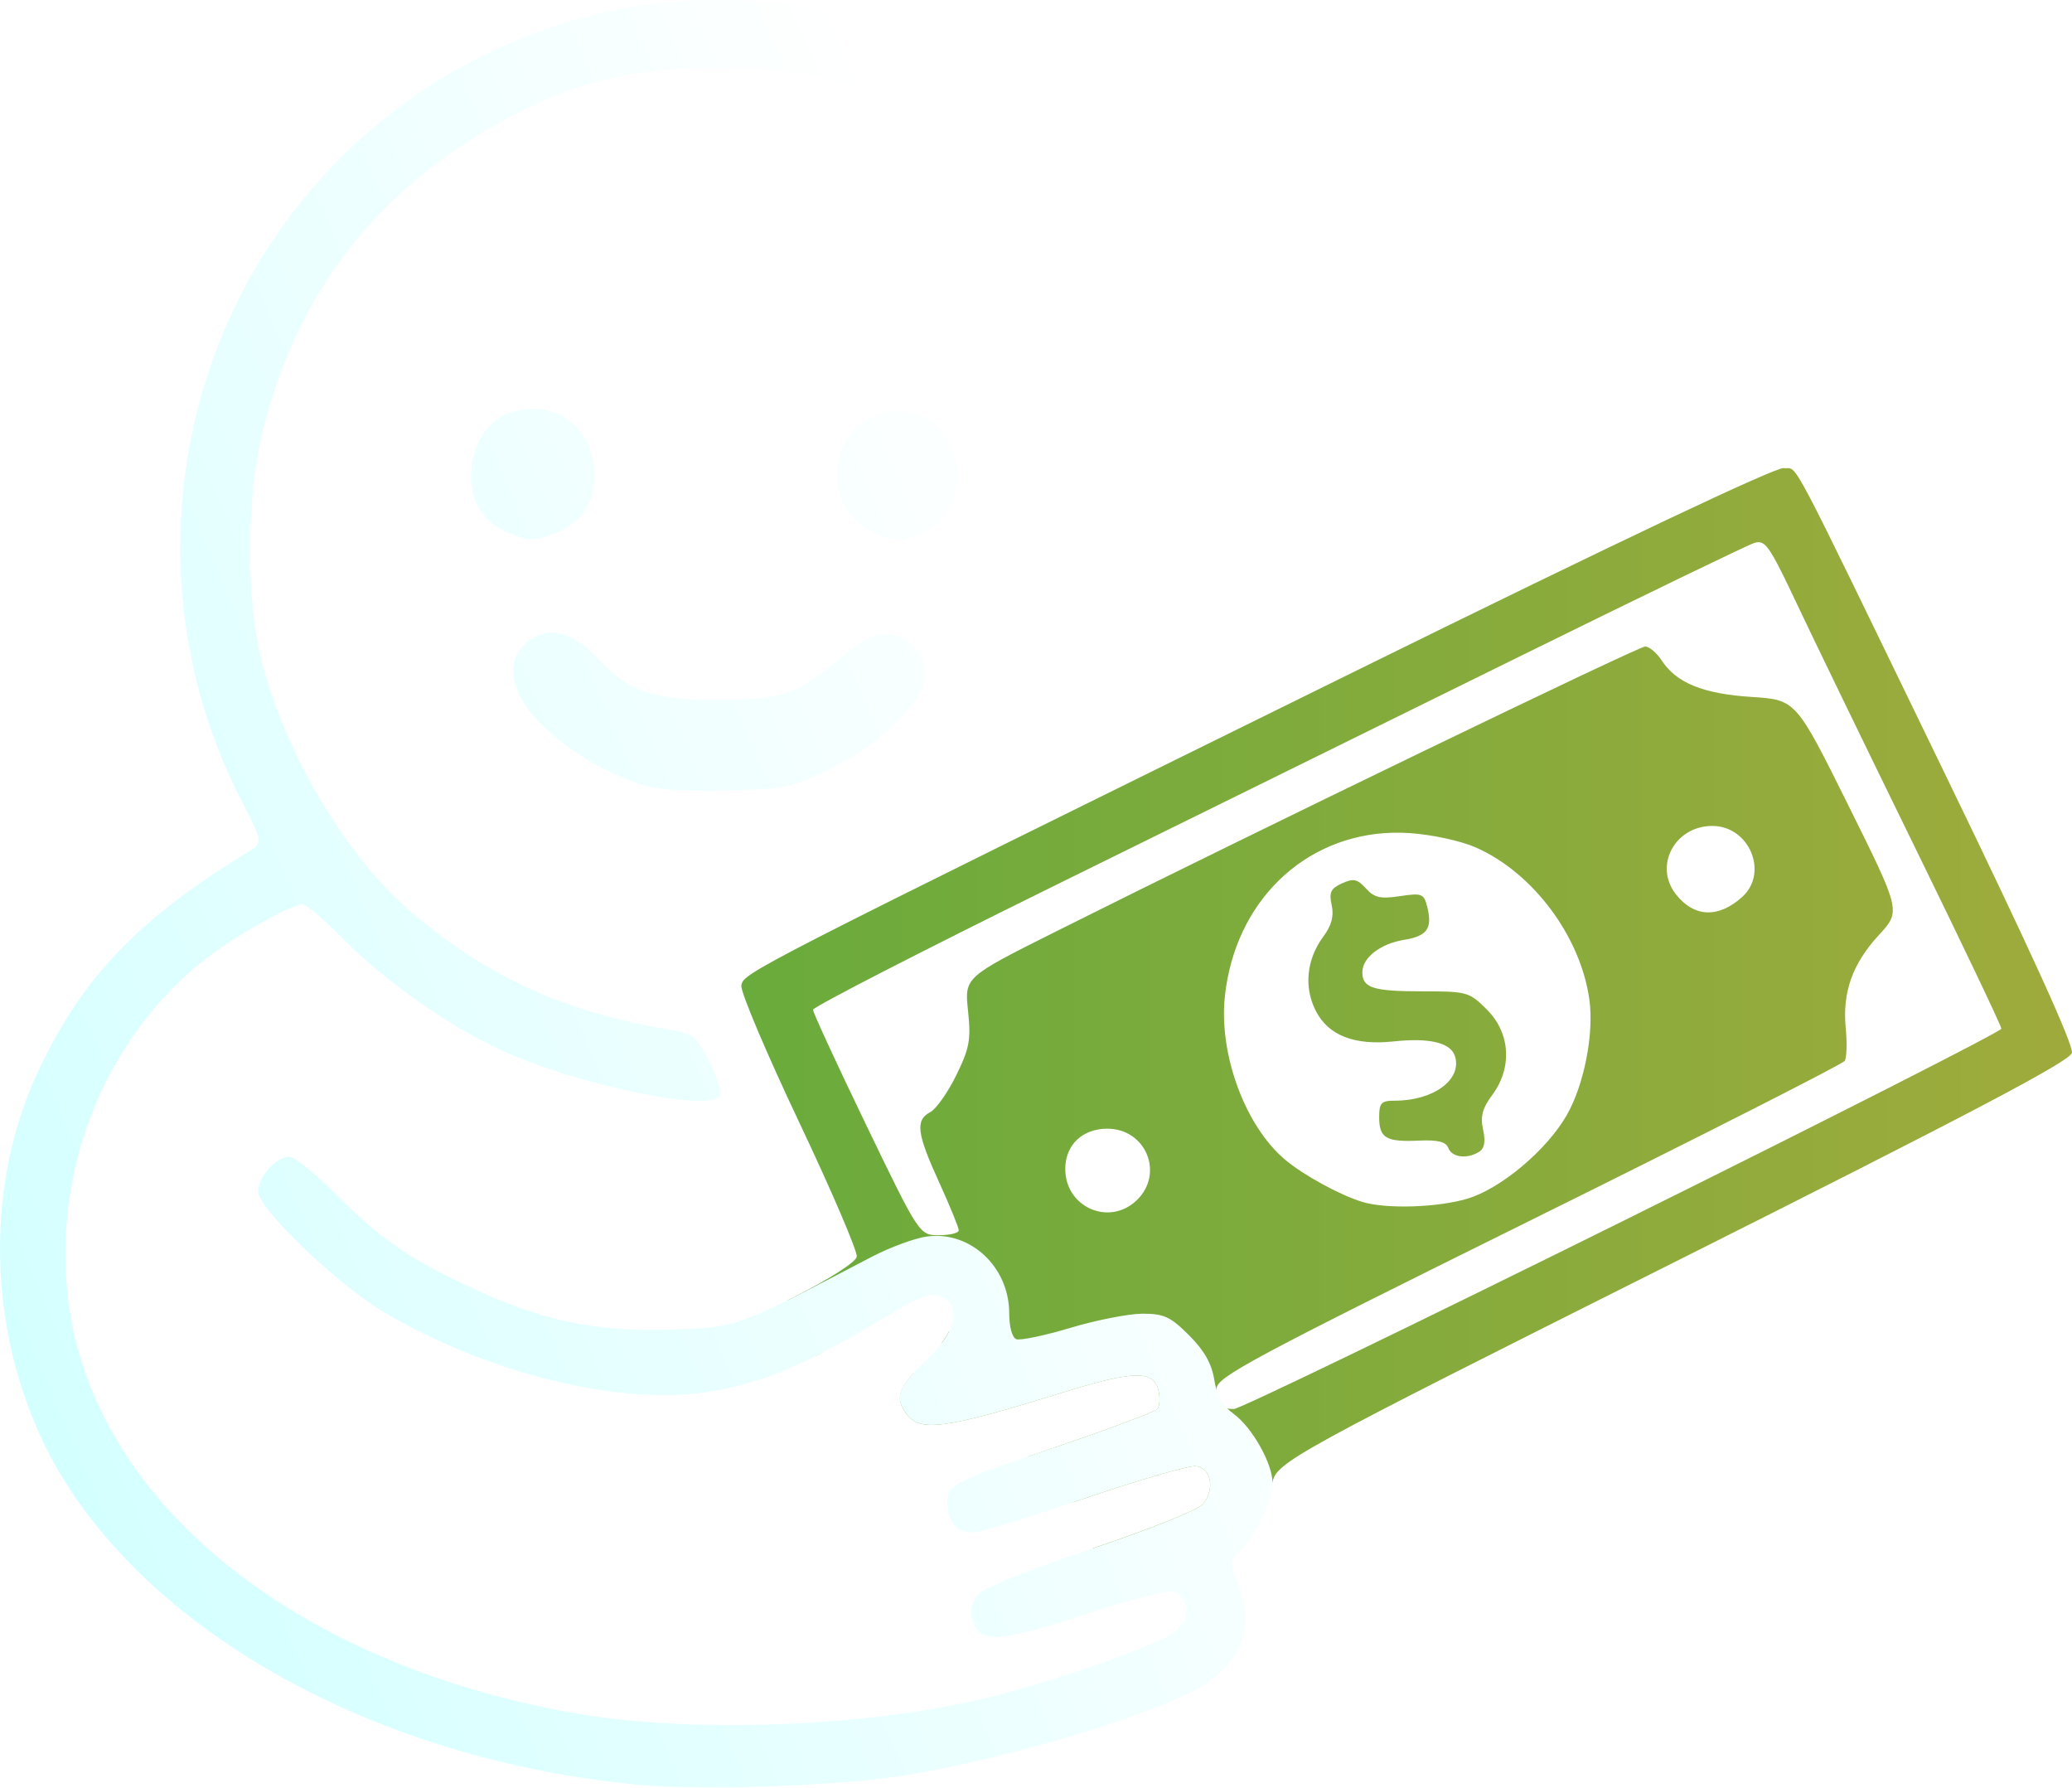
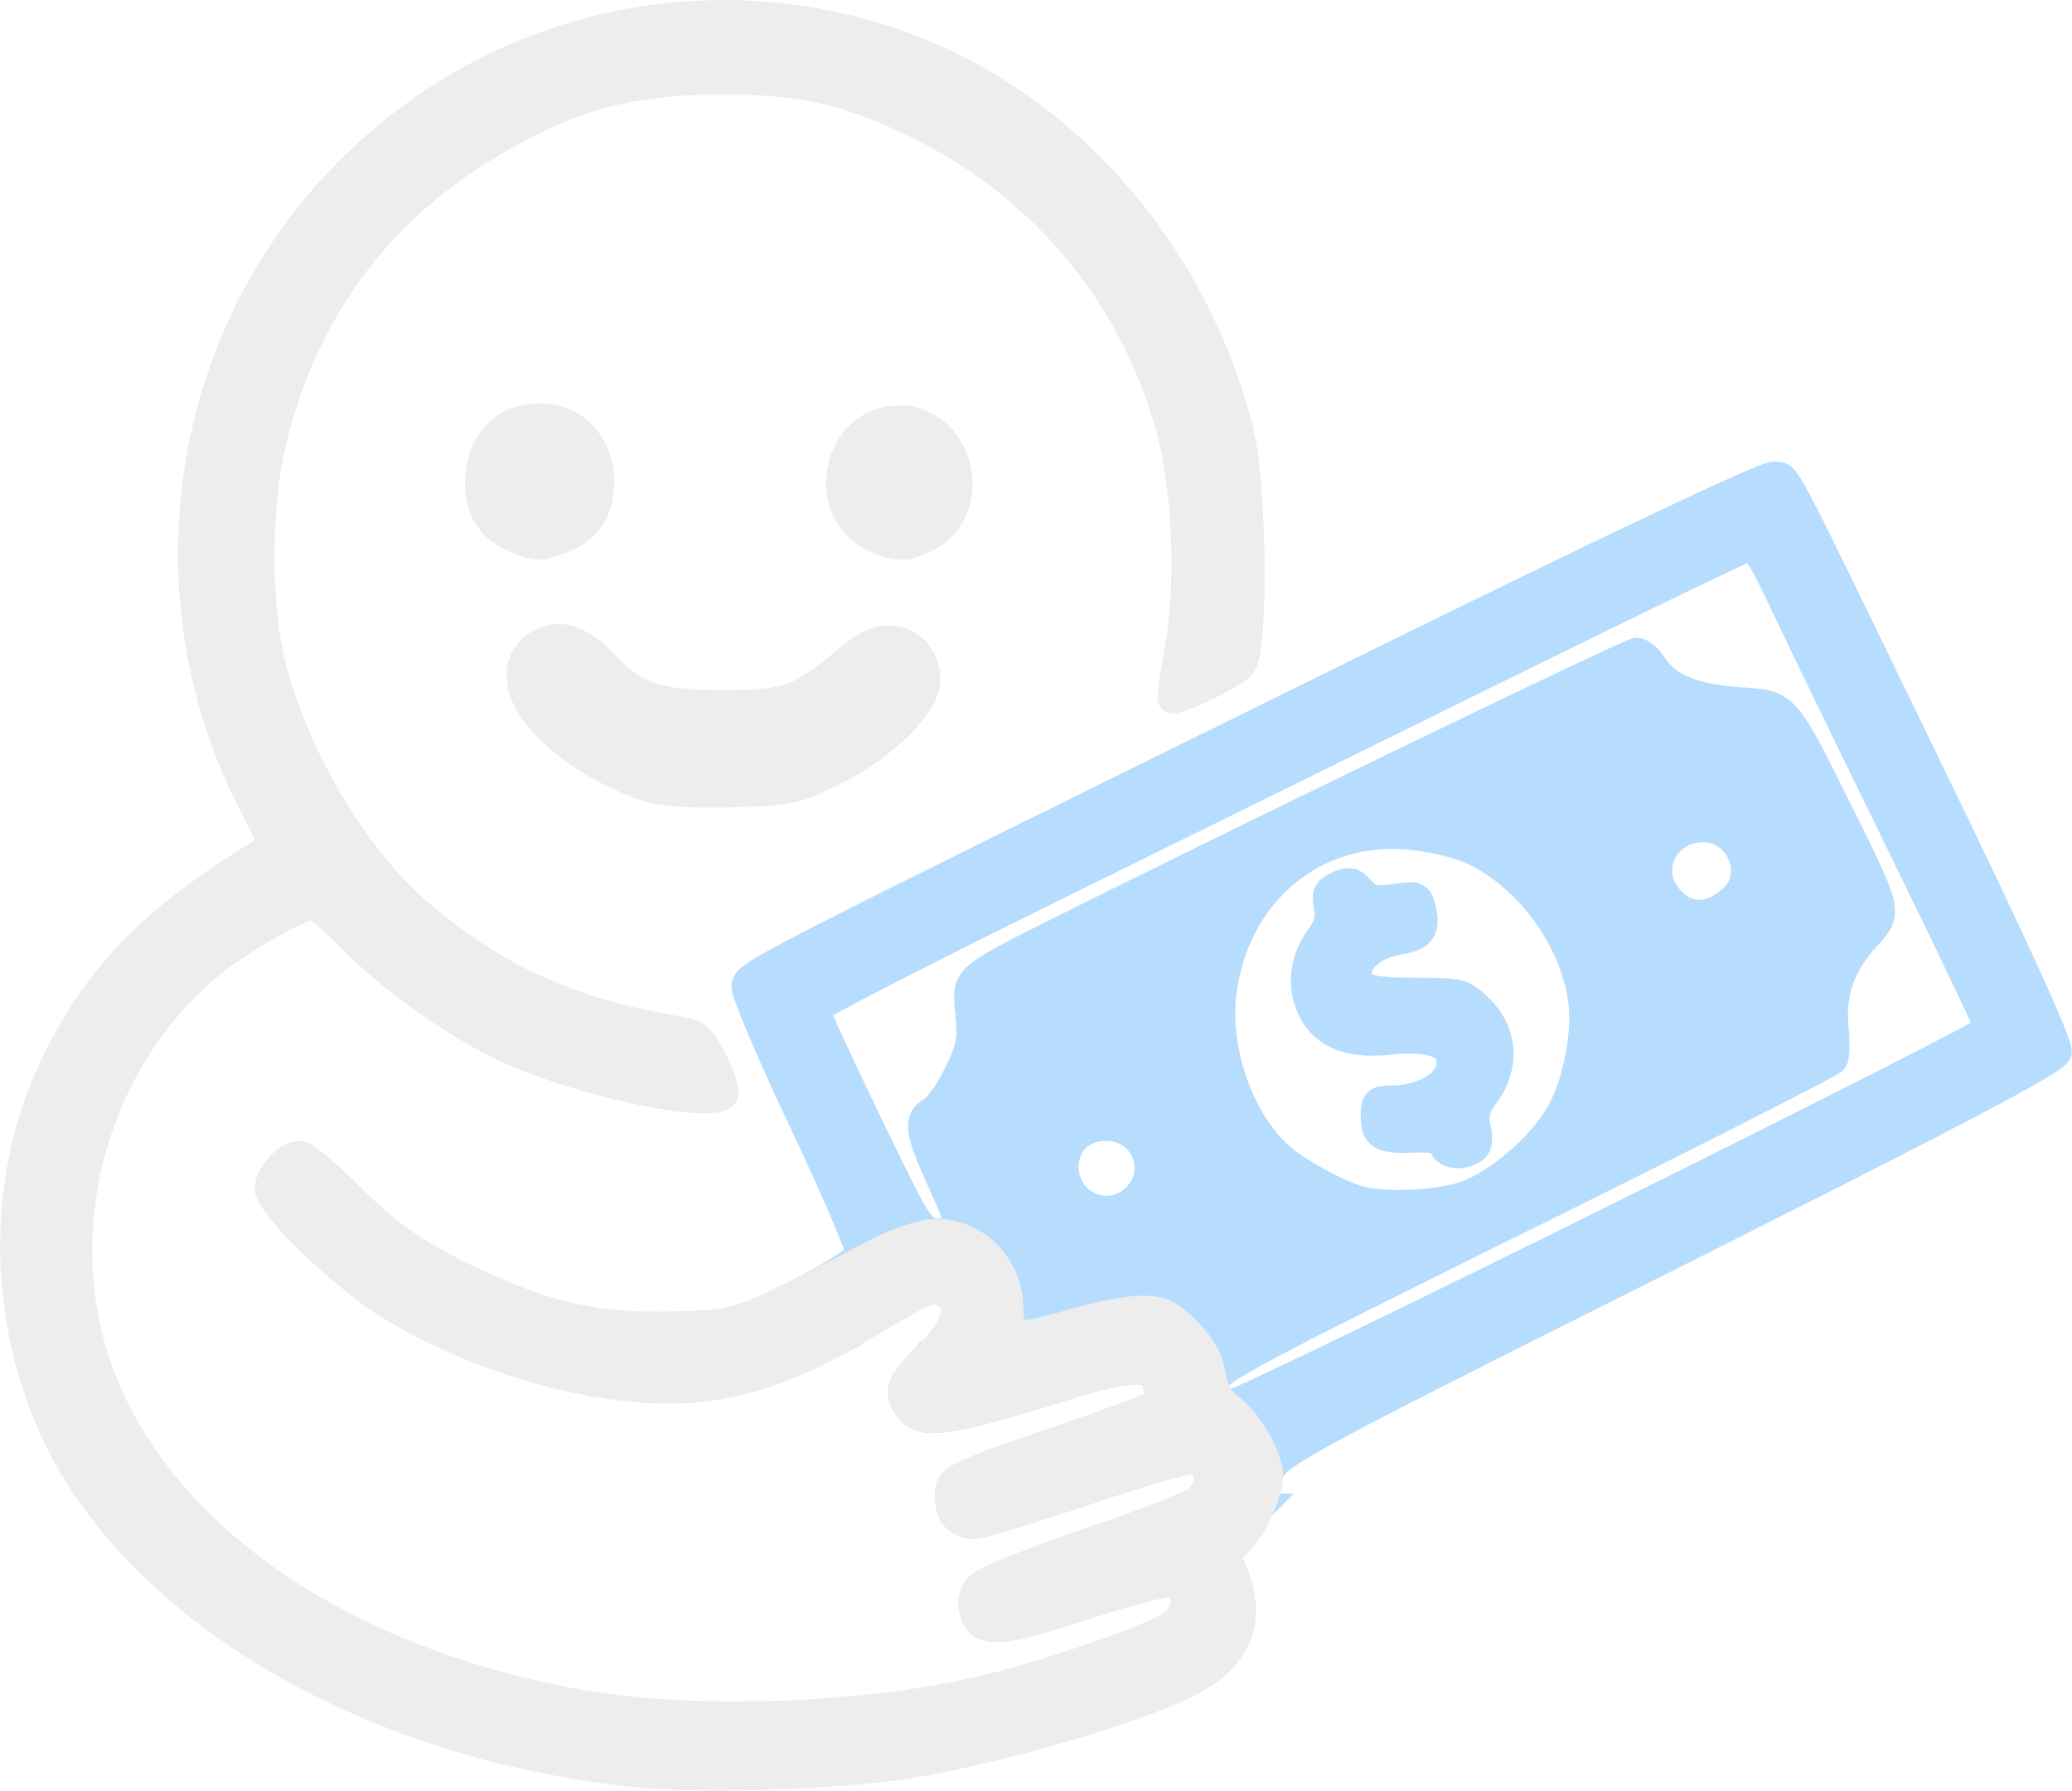
- <svg xmlns="http://www.w3.org/2000/svg" xmlns:xlink="http://www.w3.org/1999/xlink" width="369.632" height="318.809" viewBox="0 0 369.632 318.809" version="1.1" id="svg1" xml:space="preserve">
-   <defs id="defs1">
-     <linearGradient id="linearGradient27">
-       <stop style="stop-color:#c8ffff;stop-opacity:1;" offset="0" id="stop27" />
-       <stop style="stop-color:#ffffff;stop-opacity:1;" offset="1" id="stop28" />
-     </linearGradient>
-     <linearGradient id="linearGradient24">
-       <stop style="stop-color:#69ab3c;stop-opacity:1;" offset="0" id="stop24" />
-       <stop style="stop-color:#9fab3c;stop-opacity:1;" offset="1" id="stop25" />
-     </linearGradient>
-     <linearGradient xlink:href="#linearGradient24" id="linearGradient25" x1="262.043" y1="126.626" x2="499.423" y2="126.626" gradientUnits="userSpaceOnUse" />
-     <linearGradient xlink:href="#linearGradient27" id="linearGradient28" x1="86.698" y1="240.039" x2="356.803" y2="122.233" gradientUnits="userSpaceOnUse" />
-   </defs>
-   <g id="layer1" transform="translate(-78.36355,-77.64918)">
-     <g id="g2" transform="translate(-51.42714,133.7668)">
-       <path id="path3" style="fill:url(#linearGradient25)" d="m 447.998,27.375 c -1.425,-0.205 -29.533,13.112 -75.967,35.992 -109.753,54.08 -109.664,54.035 -109.984,56.334 -0.153,1.1 4.483,12.053 10.305,24.34 5.822,12.287 10.448,23.087 10.279,24 -0.179,0.97 -4.806,3.945 -11.137,7.16 -0.507,0.257 -0.744,0.362 -1.205,0.596 0.158,0.367 0.321,0.708 0.477,1.078 0.746,1.281 3.664,6.901 4.609,8.828 0.373,-0.186 0.776,-0.408 1.154,-0.602 -0.316,-0.097 -0.629,-0.201 -0.939,-0.312 -0.226,-0.081 -0.366,-0.311 -0.549,-0.467 -0.289,-0.341 -0.593,-0.667 -0.865,-1.021 -0.086,-0.112 -0.152,-0.24 -0.205,-0.371 -0.266,-0.66 -0.457,-1.134 -0.447,-1.816 0.083,-5.543 4.956,-6.195 6.105,-1.959 0.076,0.009 0.15,0.013 0.213,0.002 0.371,-0.064 0.729,-0.184 1.092,-0.285 1.594,-0.447 1.182,-0.329 2.693,-0.926 0.185,-0.075 0.358,-0.177 0.541,-0.258 0.222,-1.25 1.367,-2.552 3.641,-3.248 0.862,-0.264 1.719,-0.543 2.562,-0.861 1.066,-0.402 2.093,-0.91 3.189,-1.227 0.327,-0.031 0.655,-0.07 0.982,-0.092 -0.182,-1.313 0.397,-2.18 2.43,-2.125 0.438,0.012 0.945,0.068 1.525,0.17 0.822,0.145 1.608,0.414 2.381,0.721 1.007,0.373 1.871,0.979 2.656,1.697 0.168,0.153 0.336,0.309 0.471,0.492 0.367,0.499 0.687,1.032 1.029,1.547 0.529,1.171 0.883,2.475 0.9,3.771 0.006,0.43 -0.011,0.859 -0.016,1.289 -0.077,1.31 -0.431,2.577 -0.721,3.85 -0.072,0.272 -0.107,0.551 -0.141,0.83 -1.227,10.166 -9.879,10.986 -12.178,4.201 -2.915,3.222 -3.128,4.738 -1.604,7.064 2.414,3.684 6.625,3.148 28.508,-3.635 12.143,-3.764 15.774,-3.842 16.648,-0.359 0.355,1.415 0.245,2.976 -0.246,3.467 -0.491,0.491 -7.533,3.154 -15.646,5.92 -3.149,1.073 -4.995,1.723 -7.297,2.52 1.141,0.41 2.219,0.997 3.197,1.74 0.715,0.722 1.494,1.385 2.145,2.166 0.422,0.507 0.736,1.096 1.055,1.674 0.478,0.866 0.886,1.763 1.252,2.676 0.882,-0.296 1.533,-0.483 2.434,-0.791 9.738,-3.331 18.671,-5.918 19.852,-5.75 2.76,0.393 3.398,4.319 1.113,6.844 -0.923,1.02 -9.601,4.476 -19.512,7.799 0.348,0.294 0.702,0.581 1.047,0.879 0.72,0.622 1.449,1.235 2.137,1.893 0.671,0.641 1.29,1.334 1.936,2 0.31,0.366 0.658,0.707 0.973,1.07 1.307,-0.473 2.643,-0.862 3.994,-1.203 -0.646,-4.772 3.775,-9.892 13.268,-9.895 0.139,-2e-5 0.279,3e-5 0.418,0 0.671,0 1.342,2.5e-4 2.014,-0.002 0.889,-0.002 1.779,-0.005 2.668,-0.012 0.4,-0.003 0.8,-0.008 1.199,-0.014 0.243,-0.269 0.487,-0.518 0.732,-0.762 -0.687,0.001 -1.372,0.024 -2.059,0.057 -0.516,0.027 -0.501,0.027 -1,0.055 -0.137,0.008 -0.274,0.041 -0.41,0.023 -0.288,-0.037 -0.692,0.056 -0.852,-0.186 -0.432,-0.652 -0.783,-1.445 -0.744,-2.227 0.006,-0.111 0.055,-0.203 0.127,-0.283 -0.17,-0.782 0.442,-1.727 1.996,-2.037 0.564,-0.113 1.126,-0.226 1.691,-0.326 0.769,-0.149 1.527,-0.349 2.293,-0.51 0.181,-0.039 0.362,-0.077 0.543,-0.115 0.706,-3.771 3.216,-5.066 71.361,-39.242 53.224,-26.692 70.913,-36.002 71.301,-37.521 0.339,-1.329 -7.536,-18.616 -23.006,-50.5 C 447.894,22.416 450.72,27.767 447.998,27.375 Z m -4.584,13.217 c 0.217,-0.011 0.424,0.017 0.633,0.102 1.254,0.506 2.566,3 6.191,10.68 2.941,6.23 12.376,25.687 20.967,43.236 8.591,17.55 15.621,32.289 15.621,32.754 0,0.465 -30.411,15.919 -67.576,34.342 -37.165,18.423 -68.365,33.496 -69.332,33.496 -2.347,0 -3.092,-0.876 -3.092,-3.635 0,-2.043 6.229,-5.382 55.713,-29.867 30.641,-15.162 55.997,-28.031 56.346,-28.596 0.349,-0.565 0.427,-3.196 0.172,-5.848 -0.615,-6.405 1.197,-11.478 5.936,-16.619 3.902,-4.233 3.903,-4.233 -5.459,-23.084 -9.362,-18.851 -9.363,-18.851 -17.285,-19.361 -8.638,-0.557 -13.392,-2.49 -16.027,-6.512 -0.893,-1.364 -2.221,-2.479 -2.949,-2.479 -1.256,0 -70.361,33.418 -105.182,50.863 -16.235,8.134 -16.234,8.133 -15.611,14.092 0.543,5.194 0.274,6.673 -2.092,11.508 -1.493,3.051 -3.579,6.012 -4.637,6.578 -2.711,1.451 -2.421,3.758 1.576,12.529 1.925,4.224 3.5,8.073 3.5,8.555 0,0.481 -1.581,0.875 -3.512,0.875 -3.511,0 -3.511,-10e-4 -13,-19.654 -5.219,-10.809 -9.488,-20.06 -9.488,-20.557 0,-0.497 19.238,-10.383 42.75,-21.969 23.512,-11.585 60.804,-29.961 82.869,-40.834 22.065,-10.873 41.091,-20.077 42.281,-20.455 0.244,-0.078 0.471,-0.129 0.688,-0.141 z m -8.152,50.609 c 6.599,0 10.106,8.363 5.314,12.676 -4.242,3.819 -8.567,3.645 -11.809,-0.477 -3.998,-5.083 -0.21,-12.199 6.494,-12.199 z m -57.119,1.215 c 1.047,-0.03 2.109,-0.009 3.184,0.064 3.908,0.266 9.084,1.391 11.719,2.549 10.222,4.493 18.731,15.895 20.283,27.184 0.84,6.11 -0.959,15.227 -4.068,20.623 -3.592,6.232 -11.769,13.09 -17.713,14.855 -5.342,1.586 -14.488,1.867 -18.721,0.574 -4.018,-1.227 -10.491,-4.765 -13.783,-7.535 -7.126,-5.996 -11.849,-18.809 -10.742,-29.143 1.809,-16.895 14.142,-28.722 29.842,-29.172 z m -6.625,8.496 c -0.62,-0.131 -1.304,0.067 -2.328,0.533 -2.007,0.915 -2.336,1.608 -1.836,3.883 0.429,1.954 -0.01,3.604 -1.488,5.604 -3.002,4.061 -3.505,9.051 -1.338,13.27 2.249,4.379 6.859,6.178 13.908,5.432 6.401,-0.678 10.147,0.226 10.91,2.631 1.315,4.142 -3.789,7.938 -10.67,7.938 -2.488,0 -2.85,0.375 -2.85,2.941 0,3.726 1.224,4.452 7.057,4.186 3.453,-0.157 4.852,0.195 5.287,1.33 0.647,1.687 3.371,2.009 5.512,0.652 0.93,-0.59 1.146,-1.826 0.684,-3.934 -0.518,-2.357 -0.135,-3.803 1.643,-6.207 3.604,-4.874 3.217,-11.03 -0.953,-15.199 -3.164,-3.162 -3.539,-3.27 -11.5,-3.27 -8.83,0 -10.729,-0.603 -10.729,-3.404 0,-2.604 3.213,-5.094 7.463,-5.783 4.105,-0.666 5.071,-2.047 4.111,-5.871 -0.596,-2.375 -0.938,-2.509 -4.881,-1.918 -3.485,0.523 -4.564,0.277 -6.062,-1.379 -0.764,-0.844 -1.32,-1.303 -1.939,-1.434 z m -44.191,44.289 c 6.944,0 10.218,8.098 5.186,12.826 -4.914,4.617 -12.686,1.161 -12.686,-5.641 0,-4.269 3.044,-7.186 7.5,-7.186 z m -28.223,36.105 c -0.323,0.668 -0.767,1.361 -1.291,2.066 2.012,0.504 2.038,-0.461 1.291,-2.066 z" />
-       <path id="path2" style="fill:url(#linearGradient28)" d="m 255.223,-56.074 c -24.964,0.758 -49.137,11.415 -67.092,30.609 -27.994,29.927 -34.213,75.197 -15.377,111.924 3.979,7.758 3.979,7.758 1.275,9.402 -19.772,12.028 -29.93,22.726 -37.715,39.719 -10.566,23.062 -8.129,52.751 6.088,74.172 18.626,28.063 57.401,48.225 100.832,52.43 10.256,0.993 30.632,0.486 44.092,-1.1 15.089,-1.777 42.041,-9.233 54.178,-14.986 9.484,-4.496 12.577,-11.562 8.906,-20.348 -1.31,-3.134 -1.262,-3.527 0.641,-5.219 2.511,-2.232 5.722,-8.997 5.752,-12.117 0.033,-3.39 -3.587,-9.862 -6.875,-12.293 -2.029,-1.5 -3.072,-3.328 -3.527,-6.178 -0.454,-2.841 -1.795,-5.195 -4.494,-7.895 -3.307,-3.307 -4.468,-3.846 -8.287,-3.846 -2.443,0 -8.226,1.133 -12.852,2.518 -4.626,1.384 -8.979,2.298 -9.676,2.031 -0.741,-0.284 -1.266,-2.212 -1.266,-4.648 0,-8.239 -6.934,-14.709 -14.654,-13.674 -2.166,0.291 -6.618,1.929 -9.893,3.641 -24.535,12.824 -23.921,12.603 -36.129,12.967 -13.422,0.401 -22.791,-1.614 -35.748,-7.686 -10.801,-5.061 -15.75,-8.506 -23.842,-16.598 -3.603,-3.603 -7.267,-6.551 -8.143,-6.551 -2.29,0 -5.592,3.631 -5.592,6.148 0,3.093 14.148,16.665 22.555,21.637 18.055,10.677 41.172,16.473 56.957,14.277 9.125,-1.269 17.159,-4.444 28.988,-11.453 10.603,-6.283 11.454,-6.62 13.75,-5.439 3.139,1.615 2.145,6.04 -2.33,10.377 -5.724,5.547 -6.403,7.068 -4.469,10.02 2.414,3.684 6.625,3.148 28.508,-3.635 12.143,-3.764 15.774,-3.842 16.648,-0.359 0.355,1.415 0.245,2.976 -0.246,3.467 -0.491,0.491 -7.532,3.154 -15.646,5.92 -21.564,7.35 -21.715,7.426 -21.715,10.789 0,3.414 1.609,5.252 4.598,5.252 1.209,0 10.165,-2.726 19.902,-6.057 9.738,-3.331 18.671,-5.918 19.852,-5.75 2.76,0.393 3.398,4.319 1.113,6.844 -0.939,1.038 -9.841,4.589 -19.965,7.963 -10.397,3.466 -19.018,6.914 -20.004,8.004 -1.166,1.288 -1.526,2.743 -1.1,4.441 1.123,4.474 4.605,4.333 20.158,-0.811 7.787,-2.575 14.881,-4.405 15.764,-4.066 2.855,1.095 3.115,4.46 0.537,6.938 -2.282,2.193 -20.611,8.726 -33.355,11.889 -21.645,5.372 -53.462,6.561 -74.5,2.783 -50.067,-8.99 -85.439,-37.939 -89.859,-73.543 -2.839,-22.865 6.261,-46.077 23.598,-60.199 5.4,-4.399 15.985,-10.436 18.299,-10.436 0.602,0 3.91,2.857 7.352,6.35 7.196,7.303 19.074,15.625 28.223,19.773 13.421,6.085 36.974,10.974 38.781,8.049 0.373,-0.603 -0.459,-3.343 -1.85,-6.088 -2.207,-4.355 -3.009,-5.068 -6.287,-5.602 -19.276,-3.138 -33.057,-9.331 -46.871,-21.062 -11.319,-9.612 -22.117,-27.504 -26.504,-43.92 -3.227,-12.075 -3.073,-30.704 0.359,-43.57 6.665,-24.986 21.833,-43.391 45.623,-55.363 11.219,-5.646 20.491,-7.729 34.637,-7.781 14.349,-0.053 22.307,1.624 34.234,7.213 23.764,11.136 40.723,31.267 47.408,56.277 2.857,10.689 3.494,28.143 1.426,39.088 -0.921,4.875 -1.495,9.044 -1.275,9.264 0.724,0.724 11.255,-4.379 12.746,-6.176 2.358,-2.841 2.044,-32.659 -0.447,-42.451 -8.353,-32.83 -32.134,-59.62 -62.174,-70.045 -11.164,-3.874 -22.674,-5.575 -34.021,-5.23 z m -31.025,72.924 c -0.945,0.055 -1.923,0.218 -2.924,0.494 -4.422,1.221 -7.438,5.834 -7.443,11.385 -0.004,4.821 2.135,8.19 6.373,10.035 3.986,1.735 4.962,1.74 9.023,0.043 4.429,-1.85 6.601,-5.168 6.596,-10.078 -0.007,-7.423 -5.01,-12.265 -11.625,-11.879 z m 65.629,0.352 c -11.305,0 -14.884,16.354 -4.68,21.387 4.013,1.979 6.032,1.998 9.711,0.096 10.022,-5.182 6.205,-21.482 -5.031,-21.482 z m -61.471,39.514 c -0.87,-0.015 -1.719,0.151 -2.547,0.494 -4.212,1.745 -5.586,5.918 -3.439,10.441 2.926,6.166 12.09,12.931 21.957,16.209 2.645,0.879 7.784,1.225 15.176,1.023 10.557,-0.288 11.586,-0.507 18.59,-3.969 9.031,-4.464 16.734,-12.085 16.734,-16.559 0,-4.127 -2.841,-7.256 -6.689,-7.365 -2.318,-0.066 -4.474,0.993 -7.992,3.922 -8.477,7.058 -10.571,7.789 -22.318,7.789 -11.488,0 -15.853,-1.455 -21,-6.998 -3.053,-3.288 -5.861,-4.944 -8.471,-4.988 z" />
+ <svg xmlns="http://www.w3.org/2000/svg" width="374.696" height="323.819" viewBox="0 0 374.696 323.819" version="1.1" id="svg1" xml:space="preserve">
+   <defs id="defs1" />
+   <g id="layer1" transform="translate(-75.8358,-75.1492)">
+     <g id="g2" transform="translate(-51.42714,133.7669)">
+       <path id="path3" style="fill:#b6dcfe;fill-opacity:1;stroke:#b6dcfe;stroke-width:5;stroke-dasharray:none;stroke-opacity:1" d="m 447.998,27.375 c -1.425,-0.205 -29.533,13.112 -75.967,35.992 -109.753,54.08 -109.664,54.035 -109.984,56.334 -0.153,1.1 4.483,12.053 10.305,24.34 5.822,12.287 10.448,23.087 10.279,24 -0.179,0.97 -4.806,3.945 -11.137,7.16 -0.507,0.257 -0.744,0.362 -1.205,0.596 0.158,0.367 0.321,0.708 0.477,1.078 0.746,1.281 3.664,6.901 4.609,8.828 0.373,-0.186 0.776,-0.408 1.154,-0.602 -0.316,-0.097 -0.629,-0.201 -0.939,-0.312 -0.226,-0.081 -0.366,-0.311 -0.549,-0.467 -0.289,-0.341 -0.593,-0.667 -0.865,-1.021 -0.086,-0.112 -0.152,-0.24 -0.205,-0.371 -0.266,-0.66 -0.457,-1.134 -0.447,-1.816 0.083,-5.543 4.956,-6.195 6.105,-1.959 0.076,0.009 0.15,0.013 0.213,0.002 0.371,-0.064 0.729,-0.184 1.092,-0.285 1.594,-0.447 1.182,-0.329 2.693,-0.926 0.185,-0.075 0.358,-0.177 0.541,-0.258 0.222,-1.25 1.367,-2.552 3.641,-3.248 0.862,-0.264 1.719,-0.543 2.562,-0.861 1.066,-0.402 2.093,-0.91 3.189,-1.227 0.327,-0.031 0.655,-0.07 0.982,-0.092 -0.182,-1.313 0.397,-2.18 2.43,-2.125 0.438,0.012 0.945,0.068 1.525,0.17 0.822,0.145 1.608,0.414 2.381,0.721 1.007,0.373 1.871,0.979 2.656,1.697 0.168,0.153 0.336,0.309 0.471,0.492 0.367,0.499 0.687,1.032 1.029,1.547 0.529,1.171 0.883,2.475 0.9,3.771 0.006,0.43 -0.011,0.859 -0.016,1.289 -0.077,1.31 -0.431,2.577 -0.721,3.85 -0.072,0.272 -0.107,0.551 -0.141,0.83 -1.227,10.166 -9.879,10.986 -12.178,4.201 -2.915,3.222 -3.128,4.738 -1.604,7.064 2.414,3.684 6.625,3.148 28.508,-3.635 12.143,-3.764 15.774,-3.842 16.648,-0.359 0.355,1.415 0.245,2.976 -0.246,3.467 -0.491,0.491 -7.533,3.154 -15.646,5.92 -3.149,1.073 -4.995,1.723 -7.297,2.52 1.141,0.41 2.219,0.997 3.197,1.74 0.715,0.722 1.494,1.385 2.145,2.166 0.422,0.507 0.736,1.096 1.055,1.674 0.478,0.866 0.886,1.763 1.252,2.676 0.882,-0.296 1.533,-0.483 2.434,-0.791 9.738,-3.331 18.671,-5.918 19.852,-5.75 2.76,0.393 3.398,4.319 1.113,6.844 -0.923,1.02 -9.601,4.476 -19.512,7.799 0.348,0.294 0.702,0.581 1.047,0.879 0.72,0.622 1.449,1.235 2.137,1.893 0.671,0.641 1.29,1.334 1.936,2 0.31,0.366 0.658,0.707 0.973,1.07 1.307,-0.473 2.643,-0.862 3.994,-1.203 -0.646,-4.772 3.775,-9.892 13.268,-9.895 0.139,-2e-5 0.279,3e-5 0.418,0 0.671,0 1.342,2.5e-4 2.014,-0.002 0.889,-0.002 1.779,-0.005 2.668,-0.012 0.4,-0.003 0.8,-0.008 1.199,-0.014 0.243,-0.269 0.487,-0.518 0.732,-0.762 -0.687,0.001 -1.372,0.024 -2.059,0.057 -0.516,0.027 -0.501,0.027 -1,0.055 -0.137,0.008 -0.274,0.041 -0.41,0.023 -0.288,-0.037 -0.692,0.056 -0.852,-0.186 -0.432,-0.652 -0.783,-1.445 -0.744,-2.227 0.006,-0.111 0.055,-0.203 0.127,-0.283 -0.17,-0.782 0.442,-1.727 1.996,-2.037 0.564,-0.113 1.126,-0.226 1.691,-0.326 0.769,-0.149 1.527,-0.349 2.293,-0.51 0.181,-0.039 0.362,-0.077 0.543,-0.115 0.706,-3.771 3.216,-5.066 71.361,-39.242 53.224,-26.692 70.913,-36.002 71.301,-37.521 0.339,-1.329 -7.536,-18.616 -23.006,-50.5 C 447.894,22.416 450.72,27.767 447.998,27.375 Z m -4.584,13.217 c 0.217,-0.011 0.424,0.017 0.633,0.102 1.254,0.506 2.566,3 6.191,10.68 2.941,6.23 12.376,25.687 20.967,43.236 8.591,17.55 15.621,32.289 15.621,32.754 0,0.465 -30.411,15.919 -67.576,34.342 -37.165,18.423 -68.365,33.496 -69.332,33.496 -2.347,0 -3.092,-0.876 -3.092,-3.635 0,-2.043 6.229,-5.382 55.713,-29.867 30.641,-15.162 55.997,-28.031 56.346,-28.596 0.349,-0.565 0.427,-3.196 0.172,-5.848 -0.615,-6.405 1.197,-11.478 5.936,-16.619 3.902,-4.233 3.903,-4.233 -5.459,-23.084 -9.362,-18.851 -9.363,-18.851 -17.285,-19.361 -8.638,-0.557 -13.392,-2.49 -16.027,-6.512 -0.893,-1.364 -2.221,-2.479 -2.949,-2.479 -1.256,0 -70.361,33.418 -105.182,50.863 -16.235,8.134 -16.234,8.133 -15.611,14.092 0.543,5.194 0.274,6.673 -2.092,11.508 -1.493,3.051 -3.579,6.012 -4.637,6.578 -2.711,1.451 -2.421,3.758 1.576,12.529 1.925,4.224 3.5,8.073 3.5,8.555 0,0.481 -1.581,0.875 -3.512,0.875 -3.511,0 -3.511,-10e-4 -13,-19.654 -5.219,-10.809 -9.488,-20.06 -9.488,-20.557 0,-0.497 19.238,-10.383 42.75,-21.969 23.512,-11.585 60.804,-29.961 82.869,-40.834 22.065,-10.873 41.091,-20.077 42.281,-20.455 0.244,-0.078 0.471,-0.129 0.688,-0.141 z m -8.152,50.609 c 6.599,0 10.106,8.363 5.314,12.676 -4.242,3.819 -8.567,3.645 -11.809,-0.477 -3.998,-5.083 -0.21,-12.199 6.494,-12.199 z m -57.119,1.215 c 1.047,-0.03 2.109,-0.009 3.184,0.064 3.908,0.266 9.084,1.391 11.719,2.549 10.222,4.493 18.731,15.895 20.283,27.184 0.84,6.11 -0.959,15.227 -4.068,20.623 -3.592,6.232 -11.769,13.09 -17.713,14.855 -5.342,1.586 -14.488,1.867 -18.721,0.574 -4.018,-1.227 -10.491,-4.765 -13.783,-7.535 -7.126,-5.996 -11.849,-18.809 -10.742,-29.143 1.809,-16.895 14.142,-28.722 29.842,-29.172 z m -6.625,8.496 c -0.62,-0.131 -1.304,0.067 -2.328,0.533 -2.007,0.915 -2.336,1.608 -1.836,3.883 0.429,1.954 -0.01,3.604 -1.488,5.604 -3.002,4.061 -3.505,9.051 -1.338,13.27 2.249,4.379 6.859,6.178 13.908,5.432 6.401,-0.678 10.147,0.226 10.91,2.631 1.315,4.142 -3.789,7.938 -10.67,7.938 -2.488,0 -2.85,0.375 -2.85,2.941 0,3.726 1.224,4.452 7.057,4.186 3.453,-0.157 4.852,0.195 5.287,1.33 0.647,1.687 3.371,2.009 5.512,0.652 0.93,-0.59 1.146,-1.826 0.684,-3.934 -0.518,-2.357 -0.135,-3.803 1.643,-6.207 3.604,-4.874 3.217,-11.03 -0.953,-15.199 -3.164,-3.162 -3.539,-3.27 -11.5,-3.27 -8.83,0 -10.729,-0.603 -10.729,-3.404 0,-2.604 3.213,-5.094 7.463,-5.783 4.105,-0.666 5.071,-2.047 4.111,-5.871 -0.596,-2.375 -0.938,-2.509 -4.881,-1.918 -3.485,0.523 -4.564,0.277 -6.062,-1.379 -0.764,-0.844 -1.32,-1.303 -1.939,-1.434 z m -44.191,44.289 c 6.944,0 10.218,8.098 5.186,12.826 -4.914,4.617 -12.686,1.161 -12.686,-5.641 0,-4.269 3.044,-7.186 7.5,-7.186 z m -28.223,36.105 c -0.323,0.668 -0.767,1.361 -1.291,2.066 2.012,0.504 2.038,-0.461 1.291,-2.066 z" />
+       <path id="path2" style="fill:#ededed;fill-opacity:1;stroke:#ededed;stroke-width:5;stroke-miterlimit:4.1;stroke-dasharray:none;stroke-opacity:1" d="m 255.223,-56.074 c -24.964,0.758 -49.137,11.415 -67.092,30.609 -27.994,29.927 -34.213,75.197 -15.377,111.924 3.979,7.758 3.979,7.758 1.275,9.402 -19.772,12.028 -29.93,22.726 -37.715,39.719 -10.566,23.062 -8.129,52.751 6.088,74.172 18.626,28.063 57.401,48.225 100.832,52.43 10.256,0.993 30.632,0.486 44.092,-1.1 15.089,-1.777 42.041,-9.233 54.178,-14.986 9.484,-4.496 12.577,-11.562 8.906,-20.348 -1.31,-3.134 -1.262,-3.527 0.641,-5.219 2.511,-2.232 5.722,-8.997 5.752,-12.117 0.033,-3.39 -3.587,-9.862 -6.875,-12.293 -2.029,-1.5 -3.072,-3.328 -3.527,-6.178 -0.454,-2.841 -1.795,-5.195 -4.494,-7.895 -3.307,-3.307 -4.468,-3.846 -8.287,-3.846 -2.443,0 -8.226,1.133 -12.852,2.518 -4.626,1.384 -8.979,2.298 -9.676,2.031 -0.741,-0.284 -1.266,-2.212 -1.266,-4.648 0,-8.239 -6.934,-14.709 -14.654,-13.674 -2.166,0.291 -6.618,1.929 -9.893,3.641 -24.535,12.824 -23.921,12.603 -36.129,12.967 -13.422,0.401 -22.791,-1.614 -35.748,-7.686 -10.801,-5.061 -15.75,-8.506 -23.842,-16.598 -3.603,-3.603 -7.267,-6.551 -8.143,-6.551 -2.29,0 -5.592,3.631 -5.592,6.148 0,3.093 14.148,16.665 22.555,21.637 18.055,10.677 41.172,16.473 56.957,14.277 9.125,-1.269 17.159,-4.444 28.988,-11.453 10.603,-6.283 11.454,-6.62 13.75,-5.439 3.139,1.615 2.145,6.04 -2.33,10.377 -5.724,5.547 -6.403,7.068 -4.469,10.02 2.414,3.684 6.625,3.148 28.508,-3.635 12.143,-3.764 15.774,-3.842 16.648,-0.359 0.355,1.415 0.245,2.976 -0.246,3.467 -0.491,0.491 -7.532,3.154 -15.646,5.92 -21.564,7.35 -21.715,7.426 -21.715,10.789 0,3.414 1.609,5.252 4.598,5.252 1.209,0 10.165,-2.726 19.902,-6.057 9.738,-3.331 18.671,-5.918 19.852,-5.75 2.76,0.393 3.398,4.319 1.113,6.844 -0.939,1.038 -9.841,4.589 -19.965,7.963 -10.397,3.466 -19.018,6.914 -20.004,8.004 -1.166,1.288 -1.526,2.743 -1.1,4.441 1.123,4.474 4.605,4.333 20.158,-0.811 7.787,-2.575 14.881,-4.405 15.764,-4.066 2.855,1.095 3.115,4.46 0.537,6.938 -2.282,2.193 -20.611,8.726 -33.355,11.889 -21.645,5.372 -53.462,6.561 -74.5,2.783 -50.067,-8.99 -85.439,-37.939 -89.859,-73.543 -2.839,-22.865 6.261,-46.077 23.598,-60.199 5.4,-4.399 15.985,-10.436 18.299,-10.436 0.602,0 3.91,2.857 7.352,6.35 7.196,7.303 19.074,15.625 28.223,19.773 13.421,6.085 36.974,10.974 38.781,8.049 0.373,-0.603 -0.459,-3.343 -1.85,-6.088 -2.207,-4.355 -3.009,-5.068 -6.287,-5.602 -19.276,-3.138 -33.057,-9.331 -46.871,-21.062 -11.319,-9.612 -22.117,-27.504 -26.504,-43.92 -3.227,-12.075 -3.073,-30.704 0.359,-43.57 6.665,-24.986 21.833,-43.391 45.623,-55.363 11.219,-5.646 20.491,-7.729 34.637,-7.781 14.349,-0.053 22.307,1.624 34.234,7.213 23.764,11.136 40.723,31.267 47.408,56.277 2.857,10.689 3.494,28.143 1.426,39.088 -0.921,4.875 -1.495,9.044 -1.275,9.264 0.724,0.724 11.255,-4.379 12.746,-6.176 2.358,-2.841 2.044,-32.659 -0.447,-42.451 -8.353,-32.83 -32.134,-59.62 -62.174,-70.045 -11.164,-3.874 -22.674,-5.575 -34.021,-5.23 z m -31.025,72.924 c -0.945,0.055 -1.923,0.218 -2.924,0.494 -4.422,1.221 -7.438,5.834 -7.443,11.385 -0.004,4.821 2.135,8.19 6.373,10.035 3.986,1.735 4.962,1.74 9.023,0.043 4.429,-1.85 6.601,-5.168 6.596,-10.078 -0.007,-7.423 -5.01,-12.265 -11.625,-11.879 z m 65.629,0.352 c -11.305,0 -14.884,16.354 -4.68,21.387 4.013,1.979 6.032,1.998 9.711,0.096 10.022,-5.182 6.205,-21.482 -5.031,-21.482 z m -61.471,39.514 c -0.87,-0.015 -1.719,0.151 -2.547,0.494 -4.212,1.745 -5.586,5.918 -3.439,10.441 2.926,6.166 12.09,12.931 21.957,16.209 2.645,0.879 7.784,1.225 15.176,1.023 10.557,-0.288 11.586,-0.507 18.59,-3.969 9.031,-4.464 16.734,-12.085 16.734,-16.559 0,-4.127 -2.841,-7.256 -6.689,-7.365 -2.318,-0.066 -4.474,0.993 -7.992,3.922 -8.477,7.058 -10.571,7.789 -22.318,7.789 -11.488,0 -15.853,-1.455 -21,-6.998 -3.053,-3.288 -5.861,-4.944 -8.471,-4.988 z" />
    </g>
  </g>
</svg>
